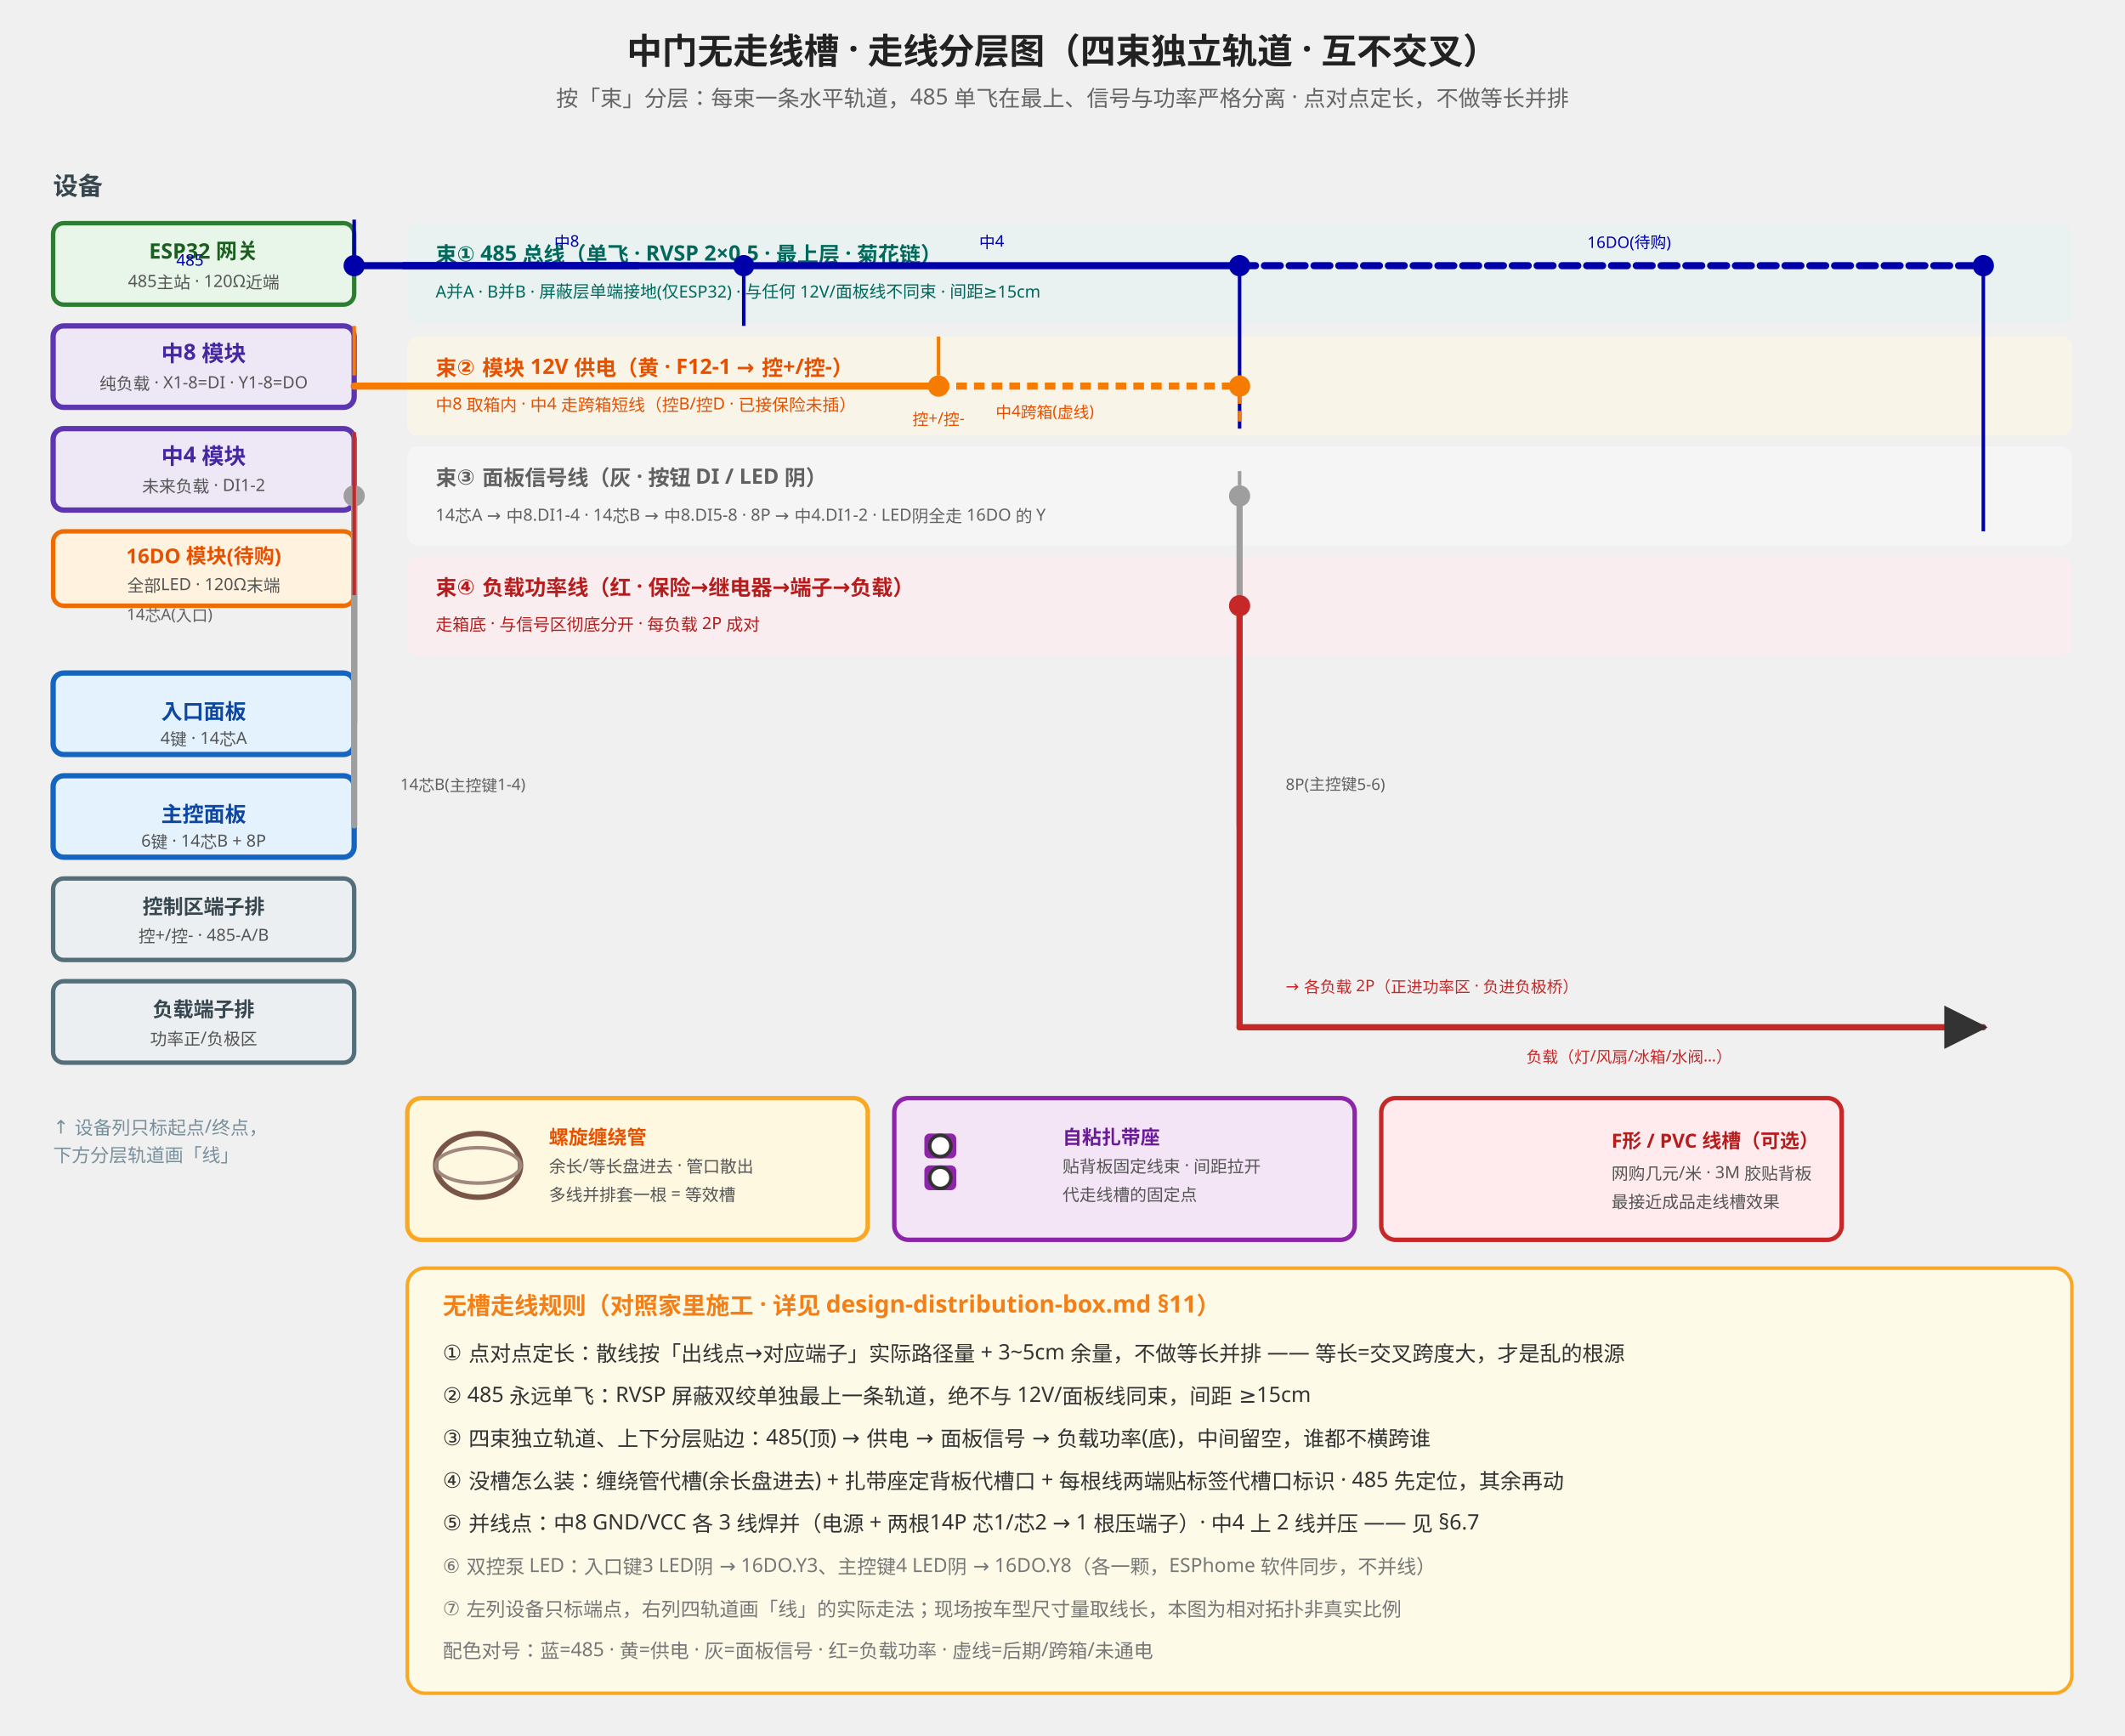
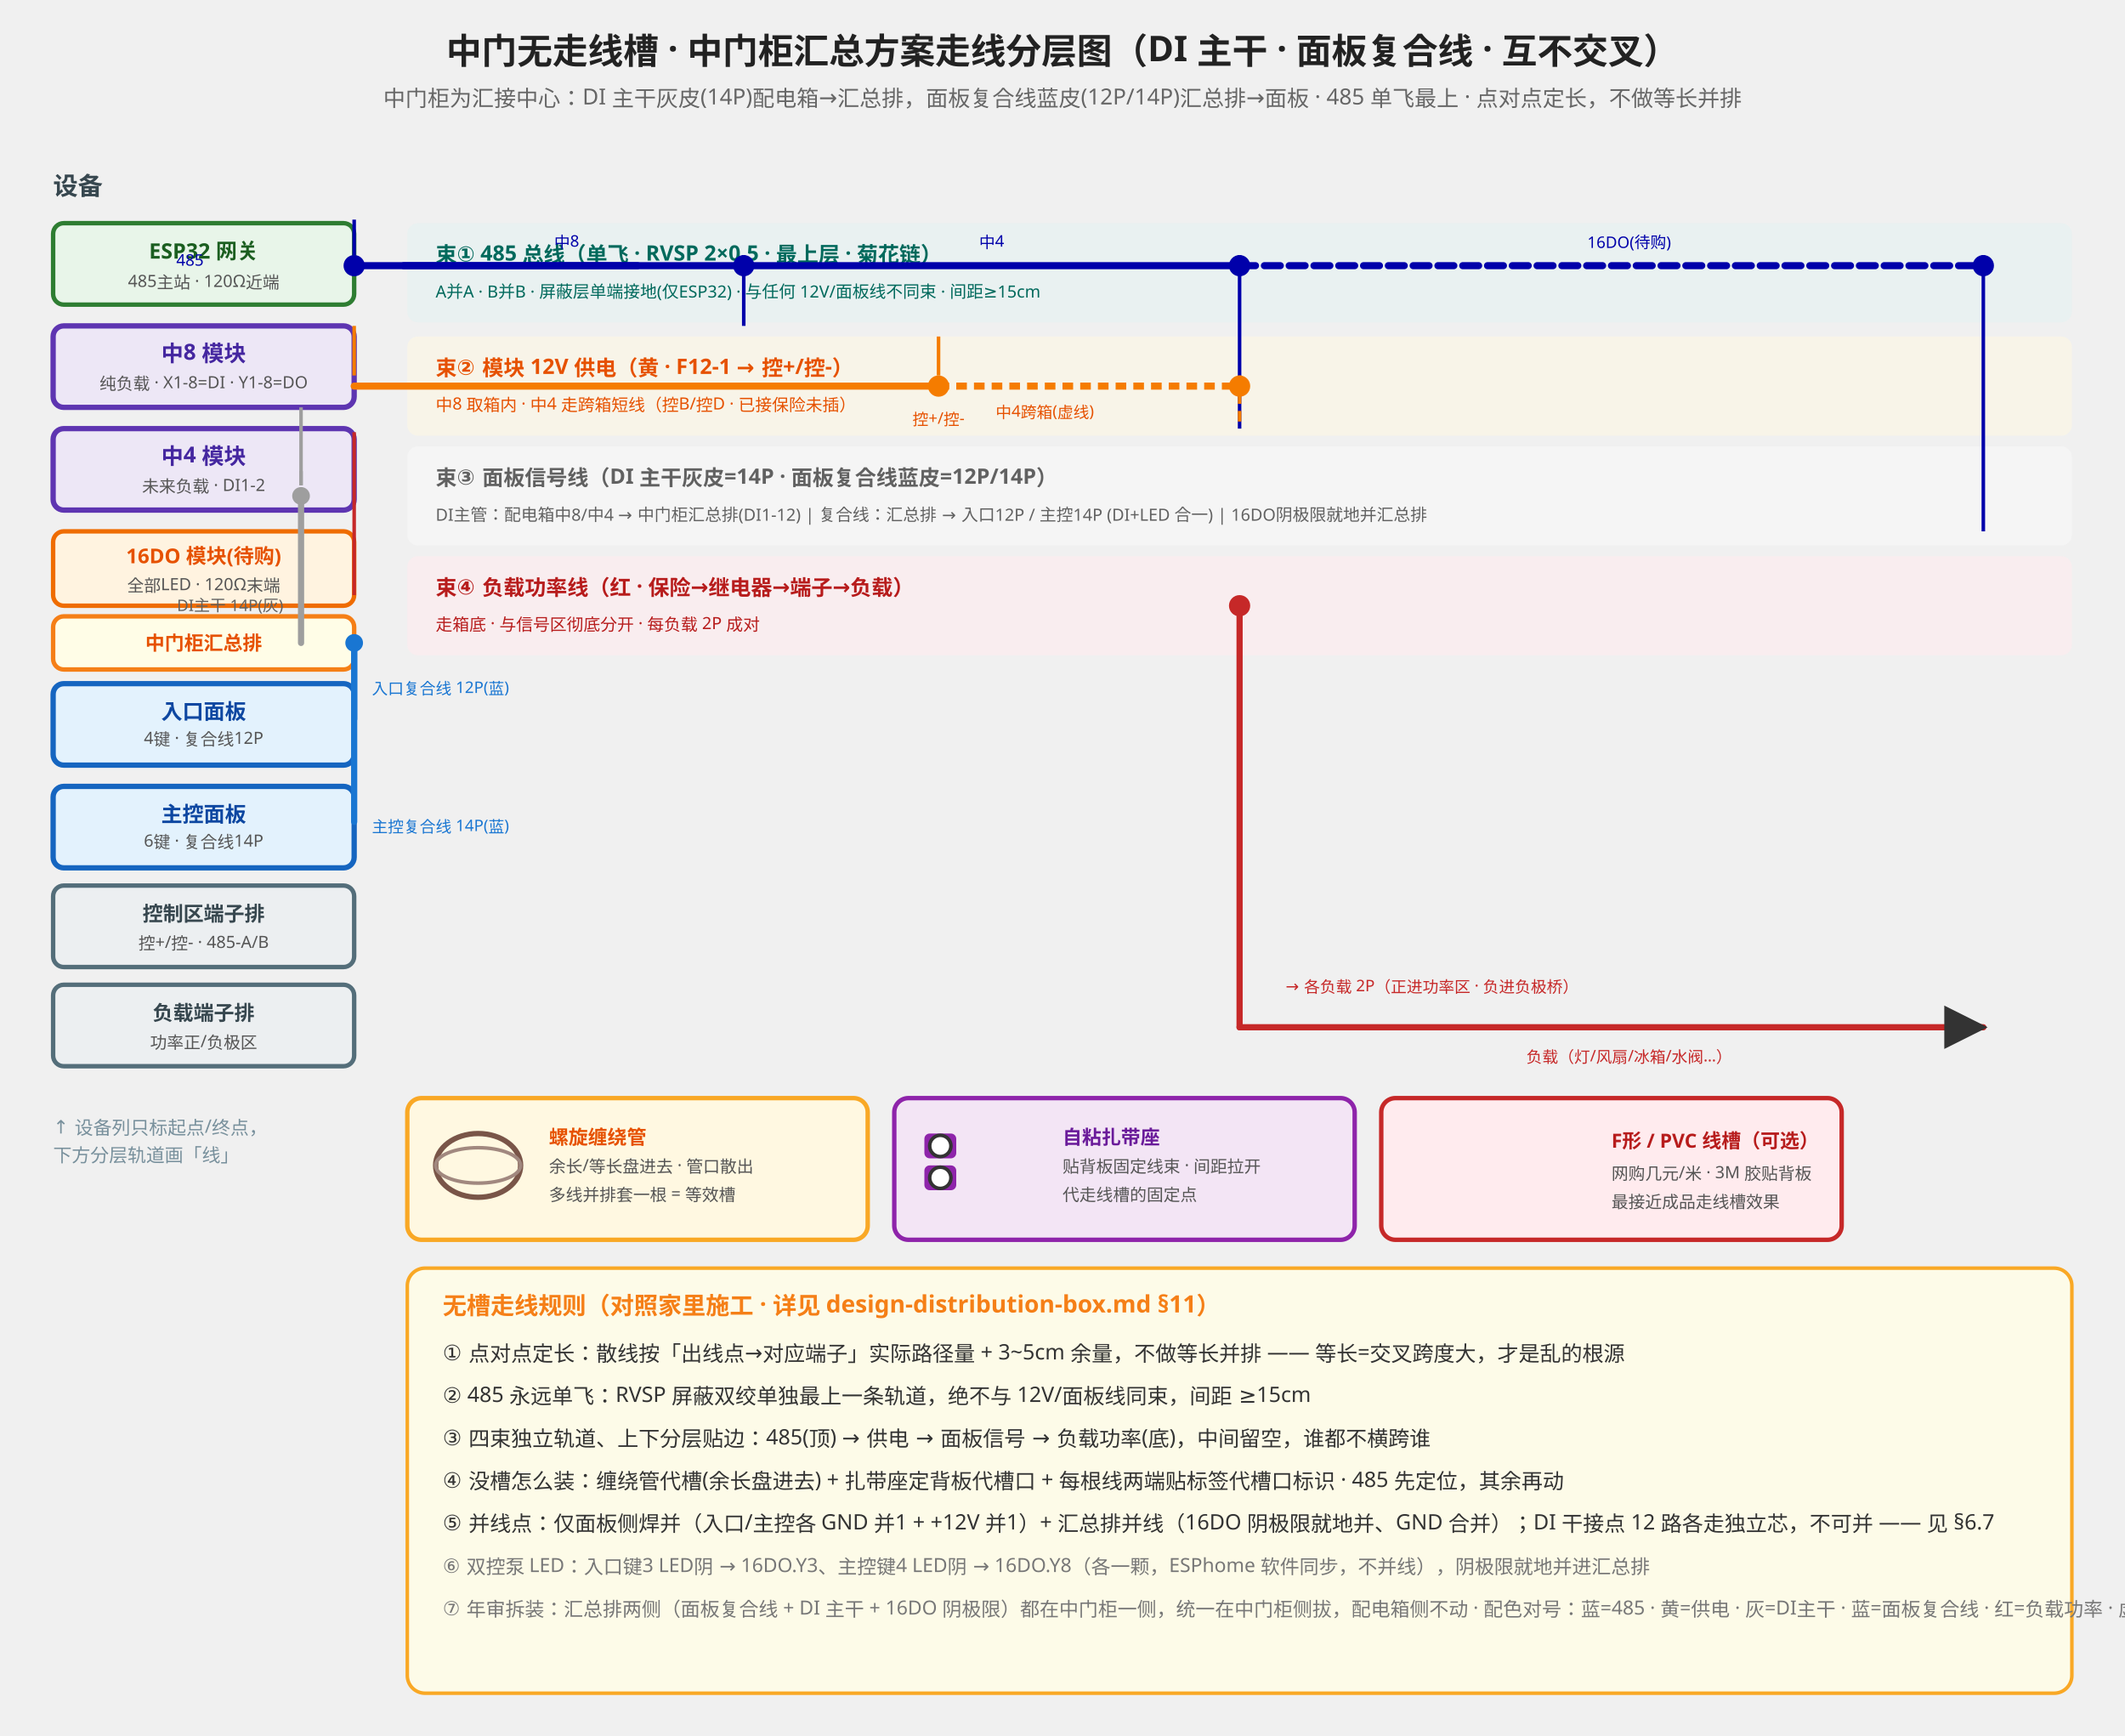
<svg xmlns="http://www.w3.org/2000/svg" viewBox="0 0 1200 980" width="1200" height="980" font-family="sans-serif">
  <defs>
    <marker id="arrow" viewBox="0 0 10 10" refX="9" refY="5" markerWidth="7" markerHeight="7" orient="auto-start-reverse">
      <path d="M0,0 L10,5 L0,10 z" fill="#333" />
    </marker>
  </defs>
-   <text x="600" y="36" text-anchor="middle" font-size="20" font-weight="bold" fill="#222">中门无走线槽 · 走线分层图（四束独立轨道 · 互不交叉）</text>
-   <text x="600" y="60" text-anchor="middle" font-size="12.5" fill="#666">按「束」分层：每束一条水平轨道，485 单飞在最上、信号与功率严格分离 · 点对点定长，不做等长并排</text>
+   <text x="600" y="36" text-anchor="middle" font-size="20" font-weight="bold" fill="#222">中门无走线槽 · 中门柜汇总方案走线分层图（DI 主干 · 面板复合线 · 互不交叉）</text>
+   <text x="600" y="60" text-anchor="middle" font-size="12.5" fill="#666">中门柜为汇接中心：DI 主干灰皮(14P)配电箱→汇总排，面板复合线蓝皮(12P/14P)汇总排→面板 · 485 单飞最上 · 点对点定长，不做等长并排</text>
  <text x="30" y="110" font-size="14" font-weight="bold" fill="#37474f">设备</text>
  <rect x="30" y="126" width="170" height="46" rx="6" fill="#e8f5e9" stroke="#2e7d32" stroke-width="2.5" />
  <text x="115" y="146" text-anchor="middle" font-size="12" font-weight="bold" fill="#1b5e20">ESP32 网关</text>
  <text x="115" y="162" text-anchor="middle" font-size="9.5" fill="#555">485主站 · 120Ω近端</text>
  <rect x="30" y="184" width="170" height="46" rx="6" fill="#ede7f6" stroke="#5e35b1" stroke-width="3" />
  <text x="115" y="204" text-anchor="middle" font-size="12.5" font-weight="bold" fill="#4527a0">中8 模块</text>
  <text x="115" y="220" text-anchor="middle" font-size="9.5" fill="#555">纯负载 · X1-8=DI · Y1-8=DO</text>
  <rect x="30" y="242" width="170" height="46" rx="6" fill="#ede7f6" stroke="#5e35b1" stroke-width="3" />
  <text x="115" y="262" text-anchor="middle" font-size="12.5" font-weight="bold" fill="#4527a0">中4 模块</text>
  <text x="115" y="278" text-anchor="middle" font-size="9.5" fill="#555">未来负载 · DI1-2</text>
  <rect x="30" y="300" width="170" height="42" rx="6" fill="#fff3e0" stroke="#ef6c00" stroke-width="2.5" />
  <text x="115" y="318" text-anchor="middle" font-size="11.5" font-weight="bold" fill="#e65100">16DO 模块(待购)</text>
  <text x="115" y="334" text-anchor="middle" font-size="9.5" fill="#555">全部LED · 120Ω末端</text>
-   <rect x="30" y="380" width="170" height="46" rx="6" fill="#e3f2fd" stroke="#1565c0" stroke-width="3" />
+   <rect x="30" y="348" width="170" height="30" rx="6" fill="#fffde7" stroke="#f57f17" stroke-width="2.5" />
+   <text x="115" y="367" text-anchor="middle" font-size="11" font-weight="bold" fill="#e65100">中门柜汇总排</text>
+   <rect x="30" y="386" width="170" height="46" rx="6" fill="#e3f2fd" stroke="#1565c0" stroke-width="3" />
  <text x="115" y="406" text-anchor="middle" font-size="12" font-weight="bold" fill="#0d47a1">入口面板</text>
-   <text x="115" y="420" text-anchor="middle" font-size="9.5" fill="#555">4键 · 14芯A</text>
-   <rect x="30" y="438" width="170" height="46" rx="6" fill="#e3f2fd" stroke="#1565c0" stroke-width="3" />
+   <text x="115" y="420" text-anchor="middle" font-size="9.5" fill="#555">4键 · 复合线12P</text>
+   <rect x="30" y="444" width="170" height="46" rx="6" fill="#e3f2fd" stroke="#1565c0" stroke-width="3" />
  <text x="115" y="464" text-anchor="middle" font-size="12" font-weight="bold" fill="#0d47a1">主控面板</text>
-   <text x="115" y="478" text-anchor="middle" font-size="9.5" fill="#555">6键 · 14芯B + 8P</text>
-   <rect x="30" y="496" width="170" height="46" rx="6" fill="#eceff1" stroke="#546e7a" stroke-width="2.5" />
-   <text x="115" y="516" text-anchor="middle" font-size="11.5" font-weight="bold" fill="#37474f">控制区端子排</text>
-   <text x="115" y="532" text-anchor="middle" font-size="9.5" fill="#555">控+/控- · 485-A/B</text>
-   <rect x="30" y="554" width="170" height="46" rx="6" fill="#eceff1" stroke="#546e7a" stroke-width="2.5" />
-   <text x="115" y="574" text-anchor="middle" font-size="11.5" font-weight="bold" fill="#37474f">负载端子排</text>
-   <text x="115" y="590" text-anchor="middle" font-size="9.5" fill="#555">功率正/负极区</text>
+   <text x="115" y="478" text-anchor="middle" font-size="9.5" fill="#555">6键 · 复合线14P</text>
+   <rect x="30" y="500" width="170" height="46" rx="6" fill="#eceff1" stroke="#546e7a" stroke-width="2.5" />
+   <text x="115" y="520" text-anchor="middle" font-size="11.5" font-weight="bold" fill="#37474f">控制区端子排</text>
+   <text x="115" y="536" text-anchor="middle" font-size="9.5" fill="#555">控+/控- · 485-A/B</text>
+   <rect x="30" y="556" width="170" height="46" rx="6" fill="#eceff1" stroke="#546e7a" stroke-width="2.5" />
+   <text x="115" y="576" text-anchor="middle" font-size="11.5" font-weight="bold" fill="#37474f">负载端子排</text>
+   <text x="115" y="592" text-anchor="middle" font-size="9.5" fill="#555">功率正/负极区</text>
  <text x="30" y="640" font-size="10.5" fill="#78909c">↑ 设备列只标起点/终点，</text>
  <text x="30" y="656" font-size="10.5" fill="#78909c">   下方分层轨道画「线」</text>
  <rect x="230" y="126" width="940" height="56" rx="6" fill="#e0f2f1" opacity="0.45" />
  <text x="246" y="148" font-size="12" font-weight="bold" fill="#00695c">束① 485 总线（单飞 · RVSP 2×0.5 · 最上层 · 菊花链）</text>
  <text x="246" y="168" font-size="9.5" fill="#00695c">A并A · B并B · 屏蔽层单端接地(仅ESP32) · 与任何 12V/面板线不同束 · 间距≥15cm</text>
  <rect x="230" y="190" width="940" height="56" rx="6" fill="#fff8e1" opacity="0.55" />
  <text x="246" y="212" font-size="12" font-weight="bold" fill="#e65100">束② 模块 12V 供电（黄 · F12-1 → 控+/控-）</text>
  <text x="246" y="232" font-size="9.5" fill="#e65100">中8 取箱内 · 中4 走跨箱短线（控B/控D · 已接保险未插）</text>
  <rect x="230" y="252" width="940" height="56" rx="6" fill="#f5f5f5" opacity="0.9" />
-   <text x="246" y="274" font-size="12" font-weight="bold" fill="#616161">束③ 面板信号线（灰 · 按钮 DI / LED 阴）</text>
-   <text x="246" y="294" font-size="9.5" fill="#616161">14芯A → 中8.DI1-4 · 14芯B → 中8.DI5-8 · 8P → 中4.DI1-2 · LED阴全走 16DO 的 Y</text>
+   <text x="246" y="274" font-size="12" font-weight="bold" fill="#616161">束③ 面板信号线（DI 主干灰皮=14P · 面板复合线蓝皮=12P/14P）</text>
+   <text x="246" y="294" font-size="9.5" fill="#616161">DI主管：配电箱中8/中4 → 中门柜汇总排(DI1-12) | 复合线：汇总排 → 入口12P / 主控14P (DI+LED 合一) | 16DO阴极限就地并汇总排</text>
  <rect x="230" y="314" width="940" height="56" rx="6" fill="#ffebee" opacity="0.6" />
  <text x="246" y="336" font-size="12" font-weight="bold" fill="#b71c1c">束④ 负载功率线（红 · 保险→继电器→端子→负载）</text>
  <text x="246" y="356" font-size="9.5" fill="#b71c1c">走箱底 · 与信号区彻底分开 · 每负载 2P 成对</text>
  <g stroke-linecap="round" fill="none">
    <line x1="228" y1="150" x2="360" y2="150" stroke="#00a" stroke-width="4" />
    <line x1="360" y1="150" x2="360" y2="150" stroke="#00a" stroke-width="0" />
    <line x1="200" y1="150" x2="700" y2="150" stroke="#00a" stroke-width="4" />
    <circle cx="200" cy="150" r="6" fill="#00a" />
    <circle cx="420" cy="150" r="6" fill="#00a" />
    <circle cx="700" cy="150" r="6" fill="#00a" />
    <line x1="700" y1="150" x2="1120" y2="150" stroke="#00a" stroke-width="4" stroke-dasharray="9,5" />
    <circle cx="1120" cy="150" r="6" fill="#00a" />
  </g>
  <g stroke="#00a" stroke-width="2" fill="none">
    <line x1="200" y1="144" x2="200" y2="124" />
    <line x1="420" y1="144" x2="420" y2="184" />
    <line x1="700" y1="144" x2="700" y2="242" />
    <line x1="1120" y1="144" x2="1120" y2="300" />
  </g>
  <text x="115" y="150" text-anchor="end" font-size="9" fill="#00a">485</text>
  <text x="320" y="140" text-anchor="middle" font-size="9" fill="#00a">中8</text>
  <text x="560" y="140" text-anchor="middle" font-size="9" fill="#00a">中4</text>
  <text x="920" y="140" text-anchor="middle" font-size="9" fill="#00a">16DO(待购)</text>
  <g stroke-linecap="round" fill="none">
    <line x1="200" y1="218" x2="530" y2="218" stroke="#f57c00" stroke-width="4" />
    <line x1="530" y1="218" x2="530" y2="218" stroke="#f57c00" stroke-width="0" />
  </g>
  <g stroke="#f57c00" stroke-width="2" fill="none">
    <line x1="200" y1="212" x2="200" y2="184" />
    <line x1="530" y1="212" x2="530" y2="190" />
  </g>
  <circle cx="530" cy="218" r="6" fill="#f57c00" />
  <line x1="530" y1="218" x2="700" y2="218" stroke="#f57c00" stroke-width="4" stroke-dasharray="6,4" />
  <line x1="700" y1="212" x2="700" y2="242" stroke="#f57c00" stroke-width="2" stroke-dasharray="6,4" />
  <circle cx="700" cy="218" r="6" fill="#f57c00" />
  <text x="530" y="240" text-anchor="middle" font-size="9" fill="#e65100">控+/控-</text>
  <text x="590" y="236" text-anchor="middle" font-size="9" fill="#e65100">中4跨箱(虚线)</text>
  <g stroke-linecap="round" fill="none">
-     <line x1="200" y1="280" x2="200" y2="408" stroke="#9e9e9e" stroke-width="3.5" />
-     <line x1="200" y1="280" x2="200" y2="466" stroke="#9e9e9e" stroke-width="3.5" />
-     <line x1="700" y1="280" x2="700" y2="466" stroke="#9e9e9e" stroke-width="3.5" />
+     <line x1="170" y1="280" x2="170" y2="363" stroke="#9e9e9e" stroke-width="3.5" />
  </g>
  <g stroke="#9e9e9e" stroke-width="2" fill="none">
-     <line x1="200" y1="274" x2="200" y2="244" />
-     <line x1="700" y1="274" x2="700" y2="266" />
+     <line x1="170" y1="274" x2="170" y2="230" />
+     <line x1="170" y1="274" x2="170" y2="266" />
  </g>
-   <circle cx="200" cy="280" r="6" fill="#9e9e9e" />
-   <circle cx="700" cy="280" r="6" fill="#9e9e9e" />
-   <text x="120" y="350" text-anchor="end" font-size="9" fill="#616161">14芯A(入口)</text>
-   <text x="226" y="446" font-size="9" fill="#616161">14芯B(主控键1-4)</text>
-   <text x="726" y="446" font-size="9" fill="#616161">8P(主控键5-6)</text>
+   <circle cx="170" cy="280" r="5" fill="#9e9e9e" />
+   <g stroke-linecap="round" fill="none">
+     <line x1="200" y1="363" x2="200" y2="406" stroke="#1976d2" stroke-width="3.5" />
+     <line x1="200" y1="363" x2="200" y2="464" stroke="#1976d2" stroke-width="3.5" />
+   </g>
+   <circle cx="200" cy="363" r="5" fill="#1976d2" />
+   <text x="160" y="345" text-anchor="end" font-size="9" fill="#616161">DI主干 14P(灰)</text>
+   <text x="210" y="392" font-size="9" fill="#1976d2">入口复合线 12P(蓝)</text>
+   <text x="210" y="470" font-size="9" fill="#1976d2">主控复合线 14P(蓝)</text>
  <g stroke-linecap="round" fill="none">
    <line x1="700" y1="342" x2="700" y2="580" stroke="#c62828" stroke-width="3.5" />
    <line x1="700" y1="580" x2="1120" y2="580" stroke="#c62828" stroke-width="3.5" marker-end="url(#arrow)" />
  </g>
  <g stroke="#c62828" stroke-width="2" fill="none">
    <line x1="200" y1="336" x2="200" y2="244" />
  </g>
  <circle cx="700" cy="342" r="6" fill="#c62828" />
  <text x="726" y="560" font-size="9" fill="#c62828">→ 各负载 2P（正进功率区 · 负进负极桥）</text>
  <text x="920" y="600" font-size="9" fill="#c62828" text-anchor="middle">负载（灯/风扇/冰箱/水阀…）</text>
  <rect x="230" y="620" width="260" height="80" rx="8" fill="#fff8e1" stroke="#f9a825" stroke-width="2.5" />
  <ellipse cx="270" cy="658" rx="24" ry="18" fill="none" stroke="#795548" stroke-width="3" />
  <ellipse cx="270" cy="658" rx="24" ry="10" fill="none" stroke="#a1887f" stroke-width="2" />
  <text x="310" y="646" font-size="11" font-weight="bold" fill="#e65100">螺旋缠绕管</text>
  <text x="310" y="662" font-size="9.5" fill="#555">余长/等长盘进去 · 管口散出</text>
  <text x="310" y="678" font-size="9.5" fill="#555">多线并排套一根 = 等效槽</text>
  <rect x="505" y="620" width="260" height="80" rx="8" fill="#f3e5f5" stroke="#8e24aa" stroke-width="2.5" />
  <rect x="522" y="640" width="18" height="14" rx="3" fill="#8e24aa" />
  <rect x="522" y="658" width="18" height="14" rx="3" fill="#8e24aa" />
  <circle cx="531" cy="647" r="6" fill="#fff" stroke="#333" stroke-width="2" />
  <circle cx="531" cy="665" r="6" fill="#fff" stroke="#333" stroke-width="2" />
  <text x="600" y="646" font-size="11" font-weight="bold" fill="#6a1b9a">自粘扎带座</text>
  <text x="600" y="662" font-size="9.5" fill="#555">贴背板固定线束 · 间距拉开</text>
  <text x="600" y="678" font-size="9.5" fill="#555">代走线槽的固定点</text>
  <rect x="780" y="620" width="260" height="80" rx="8" fill="#ffebee" stroke="#c62828" stroke-width="2.5" />
  <text x="910" y="648" font-size="11" font-weight="bold" fill="#b71c1c">F形 / PVC 线槽（可选）</text>
  <text x="910" y="666" font-size="9.5" fill="#555">网购几元/米 · 3M 胶贴背板</text>
  <text x="910" y="682" font-size="9.5" fill="#555">最接近成品走线槽效果</text>
  <rect x="230" y="716" width="940" height="240" rx="10" fill="#fffde7" fill-opacity="0.88" stroke="#f9a825" stroke-width="2" />
  <text x="250" y="742" font-size="13.5" font-weight="bold" fill="#f57f17">无槽走线规则（对照家里施工 · 详见 design-distribution-box.md §11）</text>
  <text x="250" y="768" font-size="12" fill="#333">① 点对点定长：散线按「出线点→对应端子」实际路径量 + 3~5cm 余量，不做等长并排 —— 等长=交叉跨度大，才是乱的根源</text>
  <text x="250" y="792" font-size="12" fill="#333">② 485 永远单飞：RVSP 屏蔽双绞单独最上一条轨道，绝不与 12V/面板线同束，间距 ≥15cm</text>
  <text x="250" y="816" font-size="12" fill="#333">③ 四束独立轨道、上下分层贴边：485(顶) → 供电 → 面板信号 → 负载功率(底)，中间留空，谁都不横跨谁</text>
  <text x="250" y="840" font-size="12" fill="#333">④ 没槽怎么装：缠绕管代槽(余长盘进去) + 扎带座定背板代槽口 + 每根线两端贴标签代槽口标识 · 485 先定位，其余再动</text>
-   <text x="250" y="864" font-size="12" fill="#333">⑤ 并线点：中8 GND/VCC 各 3 线焊并（电源 + 两根14P 芯1/芯2 → 1 根压端子）· 中4 上 2 线并压 —— 见 §6.7</text>
-   <text x="250" y="888" font-size="11" fill="#777">⑥ 双控泵 LED：入口键3 LED阴 → 16DO.Y3、主控键4 LED阴 → 16DO.Y8（各一颗，ESPhome 软件同步，不并线）</text>
-   <text x="250" y="912" font-size="11" fill="#777">⑦ 左列设备只标端点，右列四轨道画「线」的实际走法；现场按车型尺寸量取线长，本图为相对拓扑非真实比例</text>
-   <text x="250" y="936" font-size="11" fill="#777">配色对号：蓝=485 · 黄=供电 · 灰=面板信号 · 红=负载功率 · 虚线=后期/跨箱/未通电</text>
+   <text x="250" y="864" font-size="12" fill="#333">⑤ 并线点：仅面板侧焊并（入口/主控各 GND 并1 + +12V 并1）+ 汇总排并线（16DO 阴极限就地并、GND 合并）；DI 干接点 12 路各走独立芯，不可并 —— 见 §6.7</text>
+   <text x="250" y="888" font-size="11" fill="#777">⑥ 双控泵 LED：入口键3 LED阴 → 16DO.Y3、主控键4 LED阴 → 16DO.Y8（各一颗，ESPhome 软件同步，不并线），阴极限就地并进汇总排</text>
+   <text x="250" y="912" font-size="11" fill="#777">⑦ 年审拆装：汇总排两侧（面板复合线 + DI 主干 + 16DO 阴极限）都在中门柜一侧，统一在中门柜侧拔，配电箱侧不动 · 配色对号：蓝=485 · 黄=供电 · 灰=DI主干 · 蓝=面板复合线 · 红=负载功率 · 虚线=后期/跨箱/未通电</text>
</svg>
